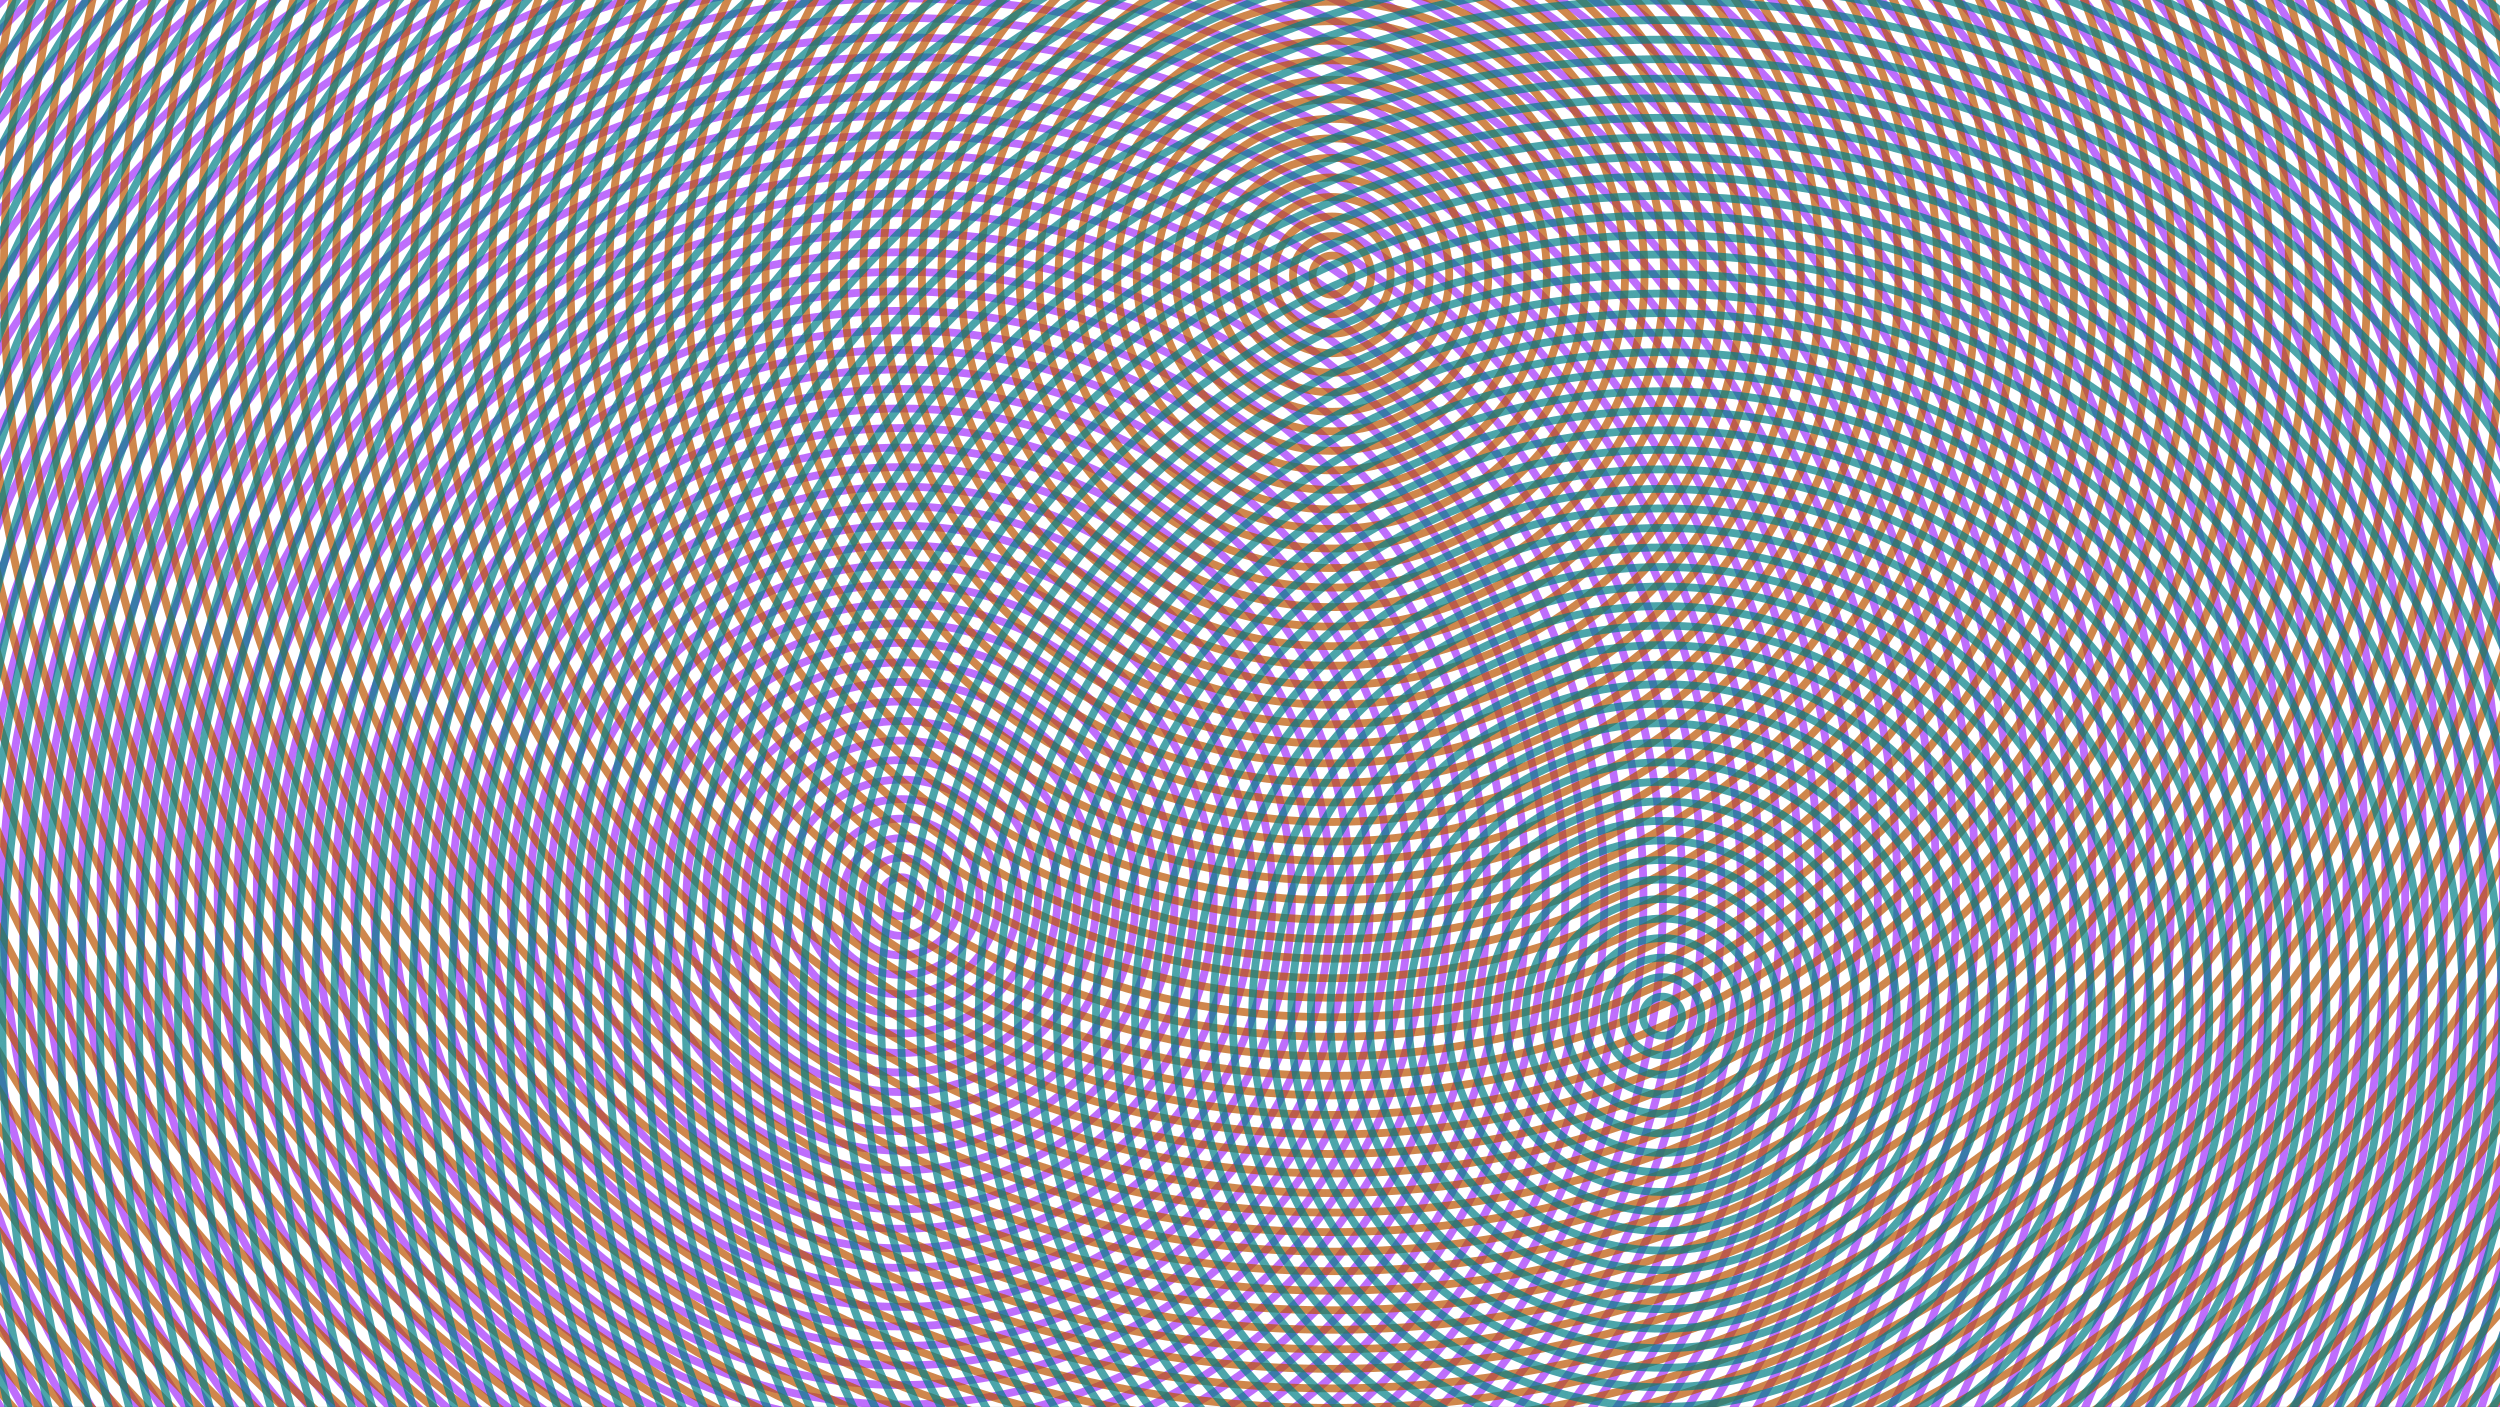
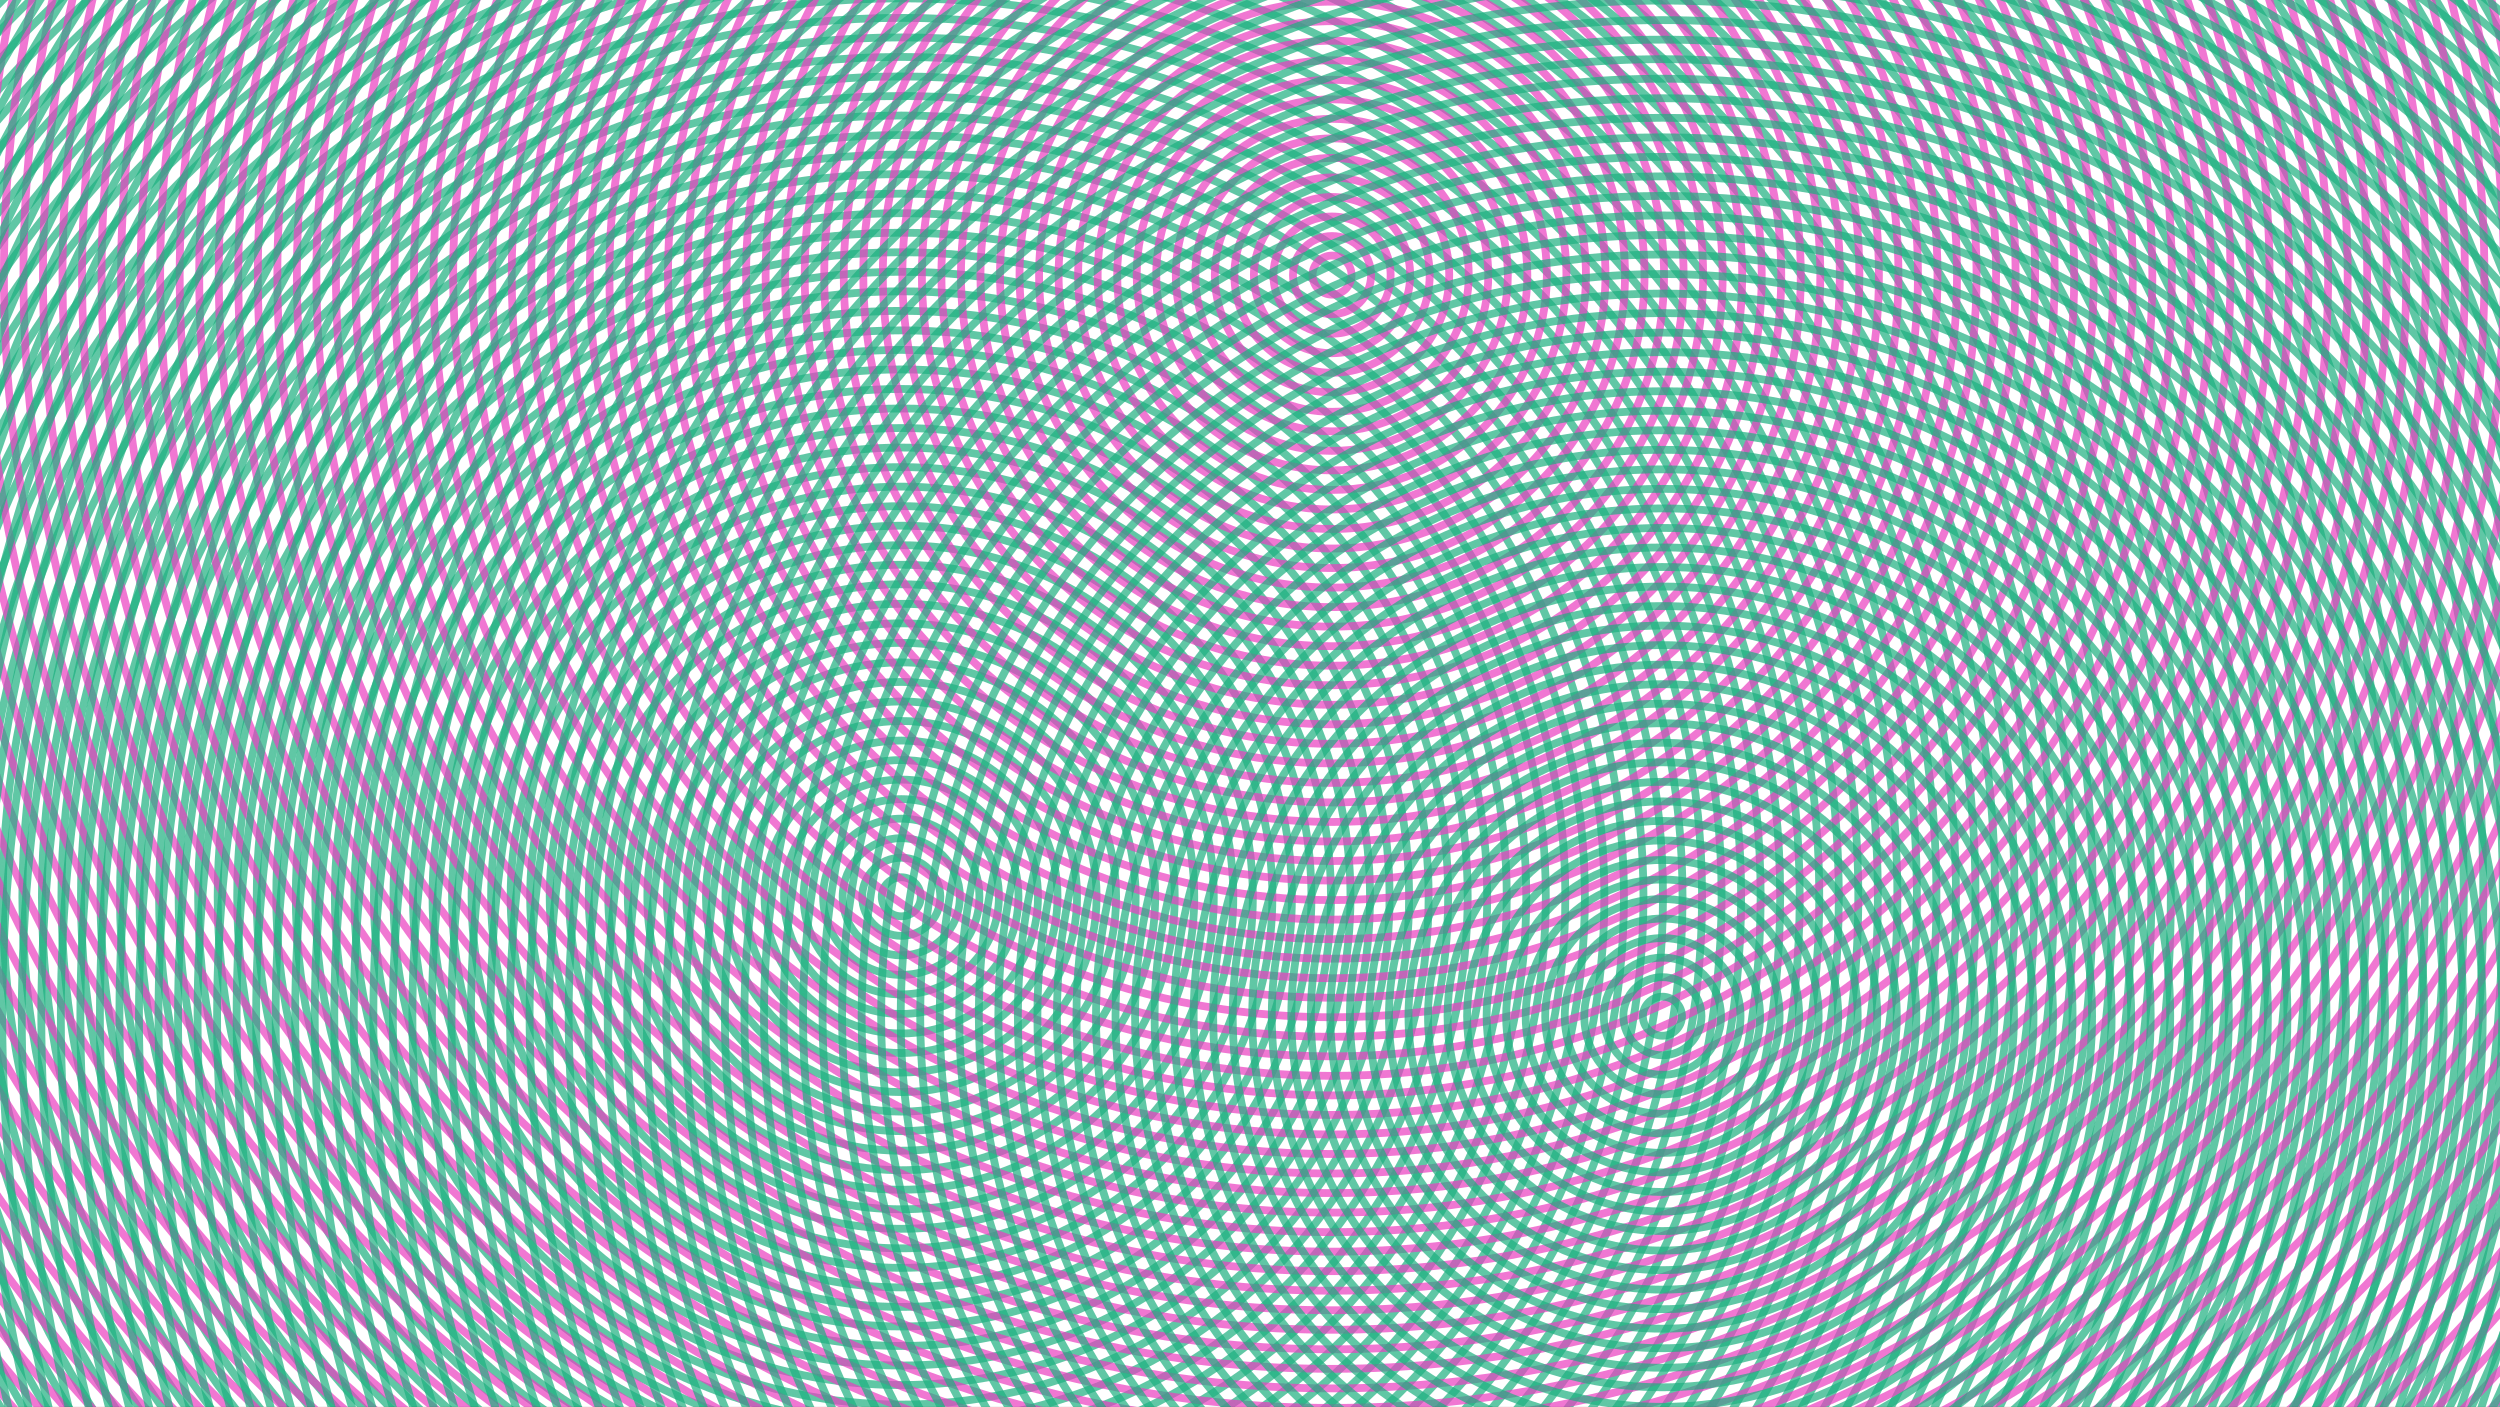
<svg xmlns="http://www.w3.org/2000/svg" width="1920" height="1080" viewBox="0 0 2560 1440">
  <defs>
    <filter id="grain" x="0" y="0" width="100%" height="100%" color-interpolation-filters="sRGB">
      <feTurbulence type="fractalNoise" baseFrequency="0.525" numOctaves="2" seed="17387" stitchTiles="stitch" />
      <feColorMatrix type="matrix" values="0.33 0.33 0.33 0 0 0.33 0.33 0.33 0 0 0.33 0.33 0.33 0 0 0 0 0 0 1" />
    </filter>
  </defs>
  <rect width="2560" height="1440" fill="#ffffff" />
  <g style="mix-blend-mode:multiply">
-     <g transform="translate(922.9 918.3)" fill="none" stroke="#a331fb" stroke-width="8" stroke-opacity="0.7">
+     <g transform="translate(922.9 918.3)" fill="none" stroke="#1db07f" stroke-width="8" stroke-opacity="0.7">
      <circle r="20" />
      <circle r="40" />
      <circle r="60" />
      <circle r="80" />
      <circle r="100" />
      <circle r="120" />
      <circle r="140" />
      <circle r="160" />
      <circle r="180" />
      <circle r="200" />
      <circle r="220" />
      <circle r="240" />
      <circle r="260" />
      <circle r="280" />
      <circle r="300" />
      <circle r="320" />
      <circle r="340" />
      <circle r="360" />
      <circle r="380" />
      <circle r="400" />
      <circle r="420" />
      <circle r="440" />
      <circle r="460" />
      <circle r="480" />
      <circle r="500" />
      <circle r="520" />
      <circle r="540" />
      <circle r="560" />
      <circle r="580" />
      <circle r="600" />
      <circle r="620" />
      <circle r="640" />
      <circle r="660" />
      <circle r="680" />
      <circle r="700" />
      <circle r="720" />
      <circle r="740" />
      <circle r="760" />
      <circle r="780" />
      <circle r="800" />
      <circle r="820" />
      <circle r="840" />
      <circle r="860" />
      <circle r="880" />
      <circle r="900" />
      <circle r="920" />
      <circle r="940" />
      <circle r="960" />
      <circle r="980" />
      <circle r="1000" />
      <circle r="1020" />
      <circle r="1040" />
      <circle r="1060" />
      <circle r="1080" />
      <circle r="1100" />
      <circle r="1120" />
      <circle r="1140" />
      <circle r="1160" />
      <circle r="1180" />
      <circle r="1200" />
      <circle r="1220" />
      <circle r="1240" />
      <circle r="1260" />
      <circle r="1280" />
      <circle r="1300" />
      <circle r="1320" />
      <circle r="1340" />
      <circle r="1360" />
      <circle r="1380" />
      <circle r="1400" />
      <circle r="1420" />
      <circle r="1440" />
      <circle r="1460" />
      <circle r="1480" />
      <circle r="1500" />
      <circle r="1520" />
      <circle r="1540" />
      <circle r="1560" />
      <circle r="1580" />
      <circle r="1600" />
      <circle r="1620" />
      <circle r="1640" />
      <circle r="1660" />
      <circle r="1680" />
      <circle r="1700" />
      <circle r="1720" />
      <circle r="1740" />
      <circle r="1760" />
      <circle r="1780" />
      <circle r="1800" />
      <circle r="1820" />
      <circle r="1840" />
      <circle r="1860" />
    </g>
-     <g transform="translate(1364 281.7)" fill="none" stroke="#bb5500" stroke-width="8" stroke-opacity="0.7">
+     <g transform="translate(1364 281.7)" fill="none" stroke="#ea3ebf" stroke-width="8" stroke-opacity="0.7">
      <circle r="20" />
      <circle r="40" />
      <circle r="60" />
      <circle r="80" />
      <circle r="100" />
      <circle r="120" />
      <circle r="140" />
      <circle r="160" />
      <circle r="180" />
      <circle r="200" />
      <circle r="220" />
      <circle r="240" />
      <circle r="260" />
      <circle r="280" />
      <circle r="300" />
      <circle r="320" />
      <circle r="340" />
      <circle r="360" />
      <circle r="380" />
      <circle r="400" />
      <circle r="420" />
      <circle r="440" />
      <circle r="460" />
      <circle r="480" />
      <circle r="500" />
      <circle r="520" />
      <circle r="540" />
      <circle r="560" />
      <circle r="580" />
      <circle r="600" />
      <circle r="620" />
      <circle r="640" />
      <circle r="660" />
      <circle r="680" />
      <circle r="700" />
      <circle r="720" />
      <circle r="740" />
      <circle r="760" />
      <circle r="780" />
      <circle r="800" />
      <circle r="820" />
      <circle r="840" />
      <circle r="860" />
      <circle r="880" />
      <circle r="900" />
      <circle r="920" />
      <circle r="940" />
      <circle r="960" />
      <circle r="980" />
      <circle r="1000" />
      <circle r="1020" />
      <circle r="1040" />
      <circle r="1060" />
      <circle r="1080" />
      <circle r="1100" />
      <circle r="1120" />
      <circle r="1140" />
      <circle r="1160" />
      <circle r="1180" />
      <circle r="1200" />
      <circle r="1220" />
      <circle r="1240" />
      <circle r="1260" />
      <circle r="1280" />
      <circle r="1300" />
      <circle r="1320" />
      <circle r="1340" />
      <circle r="1360" />
      <circle r="1380" />
      <circle r="1400" />
      <circle r="1420" />
      <circle r="1440" />
      <circle r="1460" />
      <circle r="1480" />
      <circle r="1500" />
      <circle r="1520" />
      <circle r="1540" />
      <circle r="1560" />
      <circle r="1580" />
      <circle r="1600" />
      <circle r="1620" />
      <circle r="1640" />
      <circle r="1660" />
      <circle r="1680" />
      <circle r="1700" />
      <circle r="1720" />
      <circle r="1740" />
      <circle r="1760" />
      <circle r="1780" />
    </g>
-     <g transform="translate(1702.3 1040.6)" fill="none" stroke="#007f87" stroke-width="8" stroke-opacity="0.7">
+     <g transform="translate(1702.3 1040.6)" fill="none" stroke="#1db07f" stroke-width="8" stroke-opacity="0.7">
      <circle r="20" />
      <circle r="40" />
      <circle r="60" />
      <circle r="80" />
      <circle r="100" />
      <circle r="120" />
      <circle r="140" />
      <circle r="160" />
      <circle r="180" />
      <circle r="200" />
      <circle r="220" />
      <circle r="240" />
      <circle r="260" />
      <circle r="280" />
      <circle r="300" />
      <circle r="320" />
      <circle r="340" />
      <circle r="360" />
      <circle r="380" />
      <circle r="400" />
      <circle r="420" />
      <circle r="440" />
      <circle r="460" />
      <circle r="480" />
      <circle r="500" />
      <circle r="520" />
      <circle r="540" />
      <circle r="560" />
      <circle r="580" />
      <circle r="600" />
      <circle r="620" />
      <circle r="640" />
      <circle r="660" />
      <circle r="680" />
      <circle r="700" />
      <circle r="720" />
      <circle r="740" />
      <circle r="760" />
      <circle r="780" />
      <circle r="800" />
      <circle r="820" />
      <circle r="840" />
      <circle r="860" />
      <circle r="880" />
      <circle r="900" />
      <circle r="920" />
      <circle r="940" />
      <circle r="960" />
      <circle r="980" />
      <circle r="1000" />
      <circle r="1020" />
      <circle r="1040" />
      <circle r="1060" />
      <circle r="1080" />
      <circle r="1100" />
      <circle r="1120" />
      <circle r="1140" />
      <circle r="1160" />
      <circle r="1180" />
      <circle r="1200" />
      <circle r="1220" />
      <circle r="1240" />
      <circle r="1260" />
      <circle r="1280" />
      <circle r="1300" />
      <circle r="1320" />
      <circle r="1340" />
      <circle r="1360" />
      <circle r="1380" />
      <circle r="1400" />
      <circle r="1420" />
      <circle r="1440" />
      <circle r="1460" />
      <circle r="1480" />
      <circle r="1500" />
      <circle r="1520" />
      <circle r="1540" />
      <circle r="1560" />
      <circle r="1580" />
      <circle r="1600" />
      <circle r="1620" />
      <circle r="1640" />
      <circle r="1660" />
      <circle r="1680" />
      <circle r="1700" />
      <circle r="1720" />
      <circle r="1740" />
      <circle r="1760" />
      <circle r="1780" />
      <circle r="1800" />
      <circle r="1820" />
      <circle r="1840" />
      <circle r="1860" />
      <circle r="1880" />
      <circle r="1900" />
      <circle r="1920" />
      <circle r="1940" />
      <circle r="1960" />
      <circle r="1980" />
    </g>
  </g>
  <rect width="2560" height="1440" filter="url(#grain)" opacity="0.032" style="mix-blend-mode:overlay" />
</svg>
